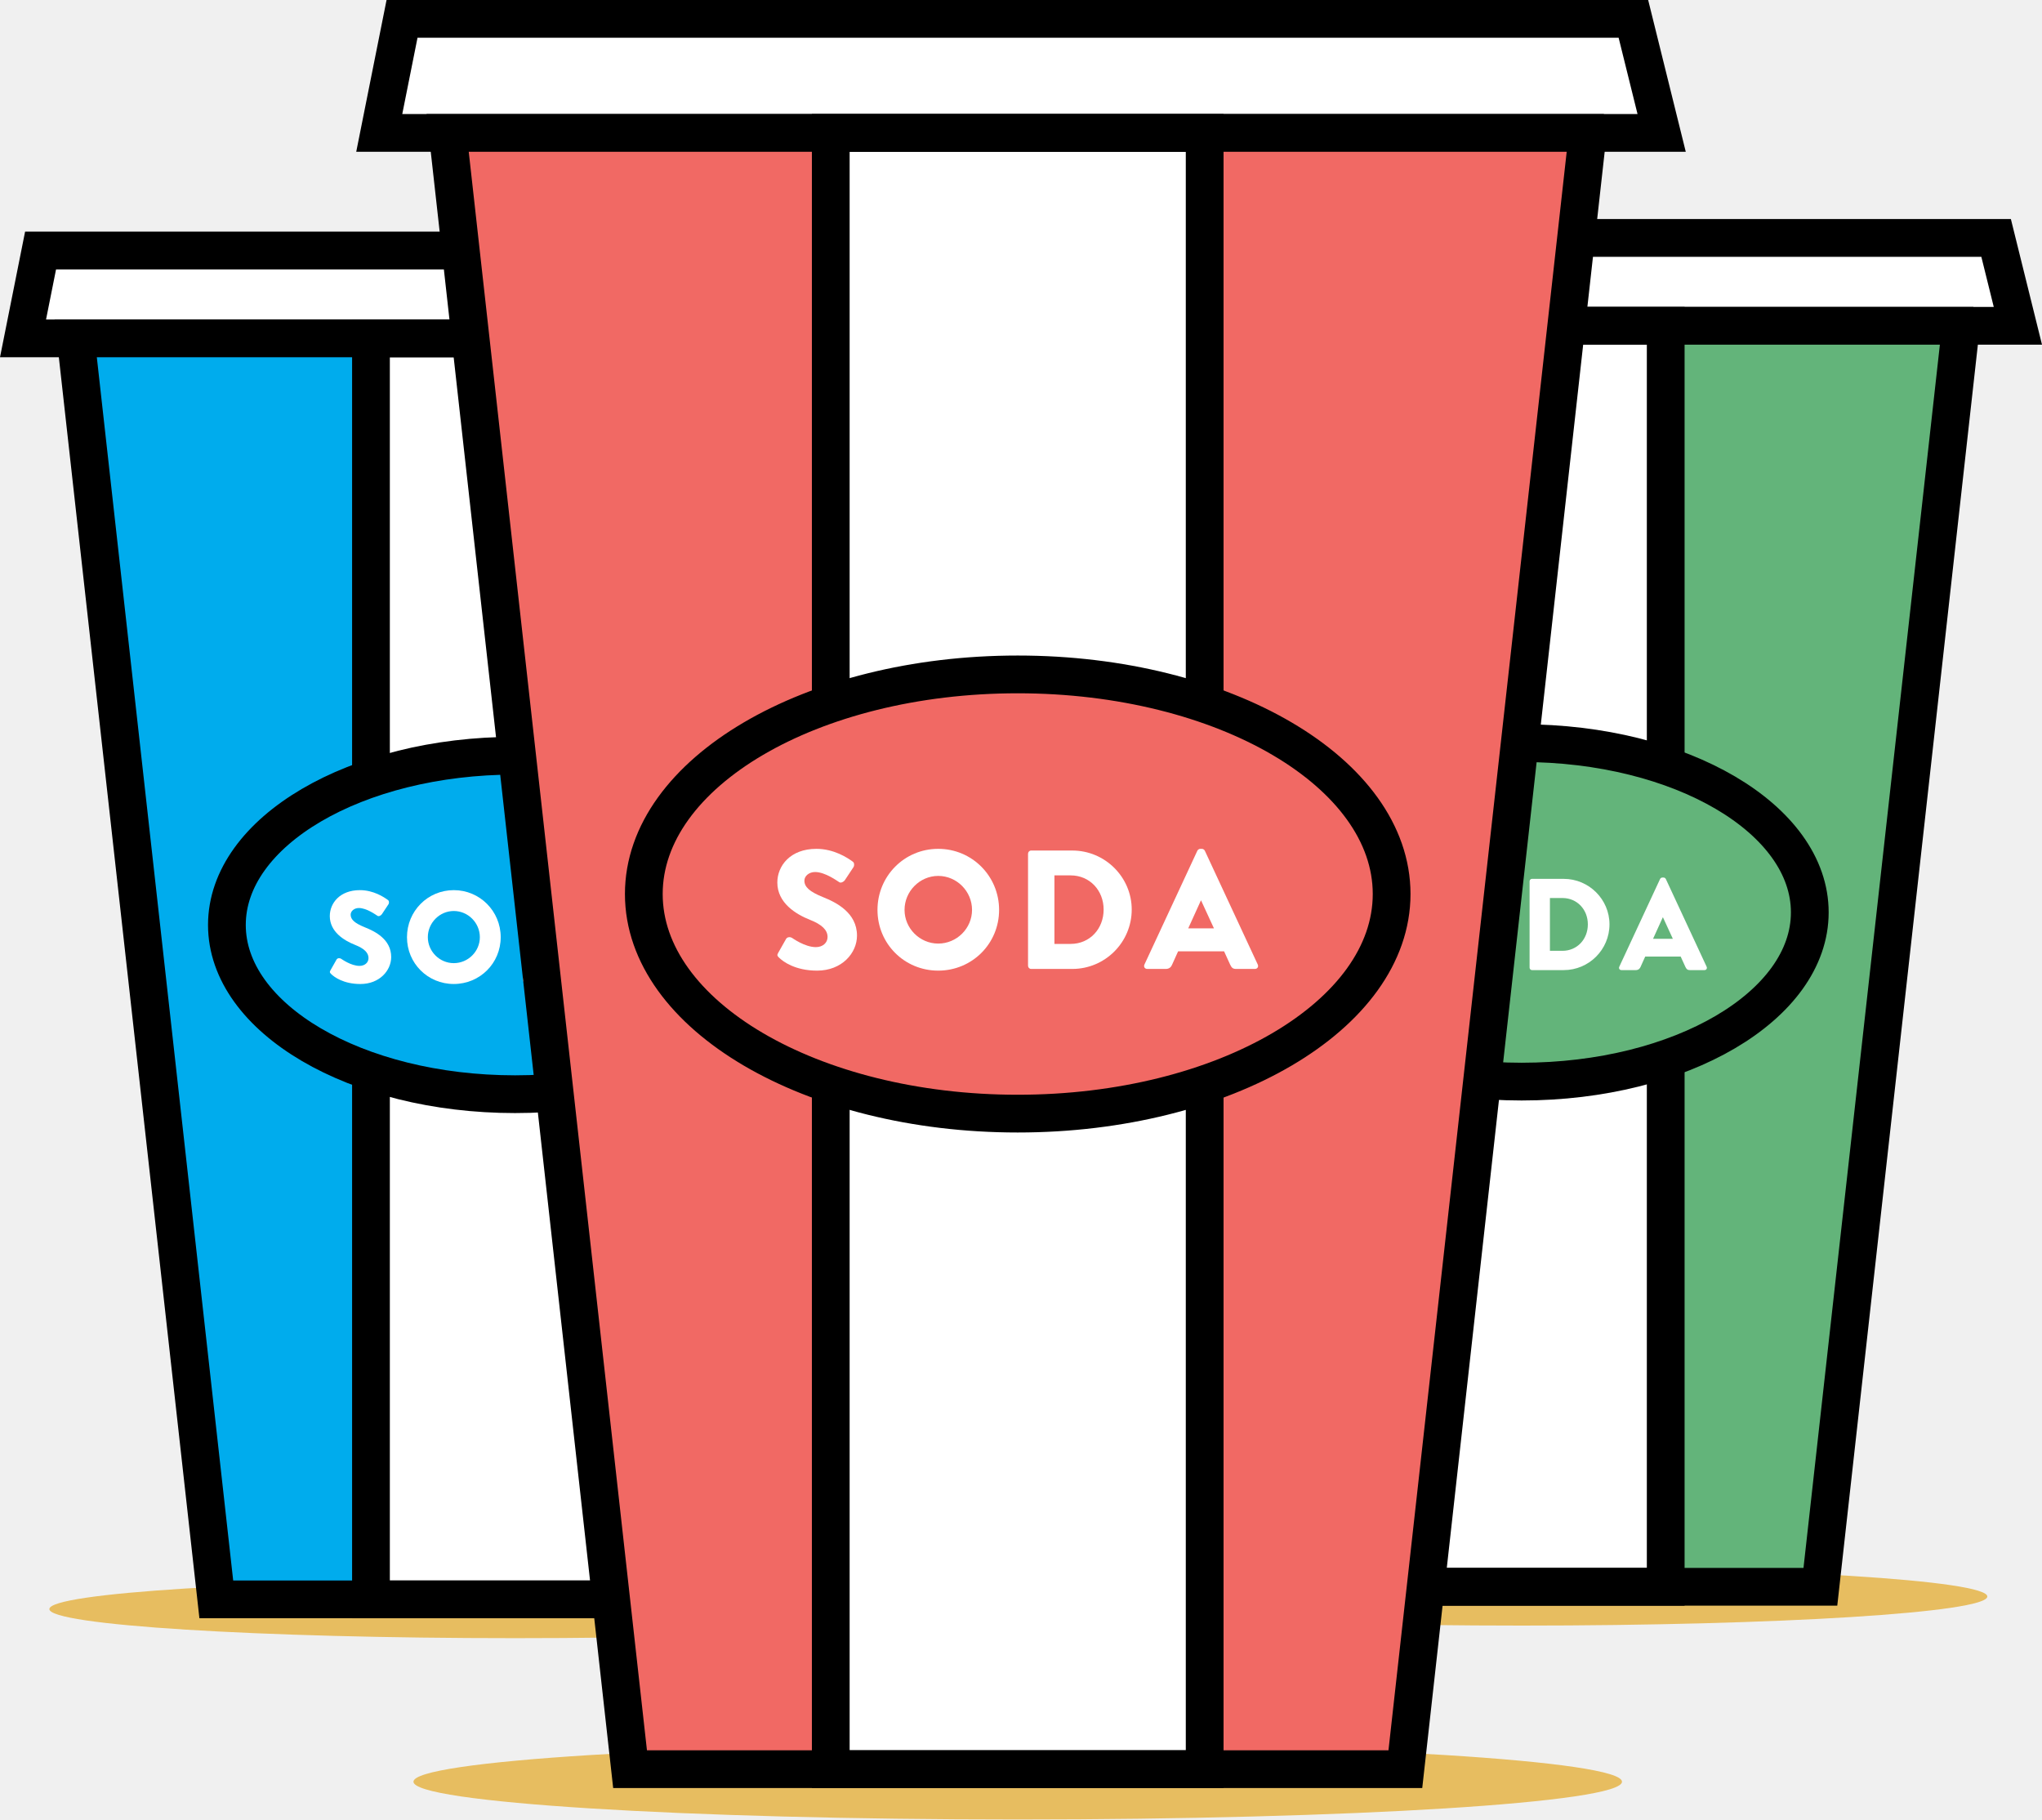
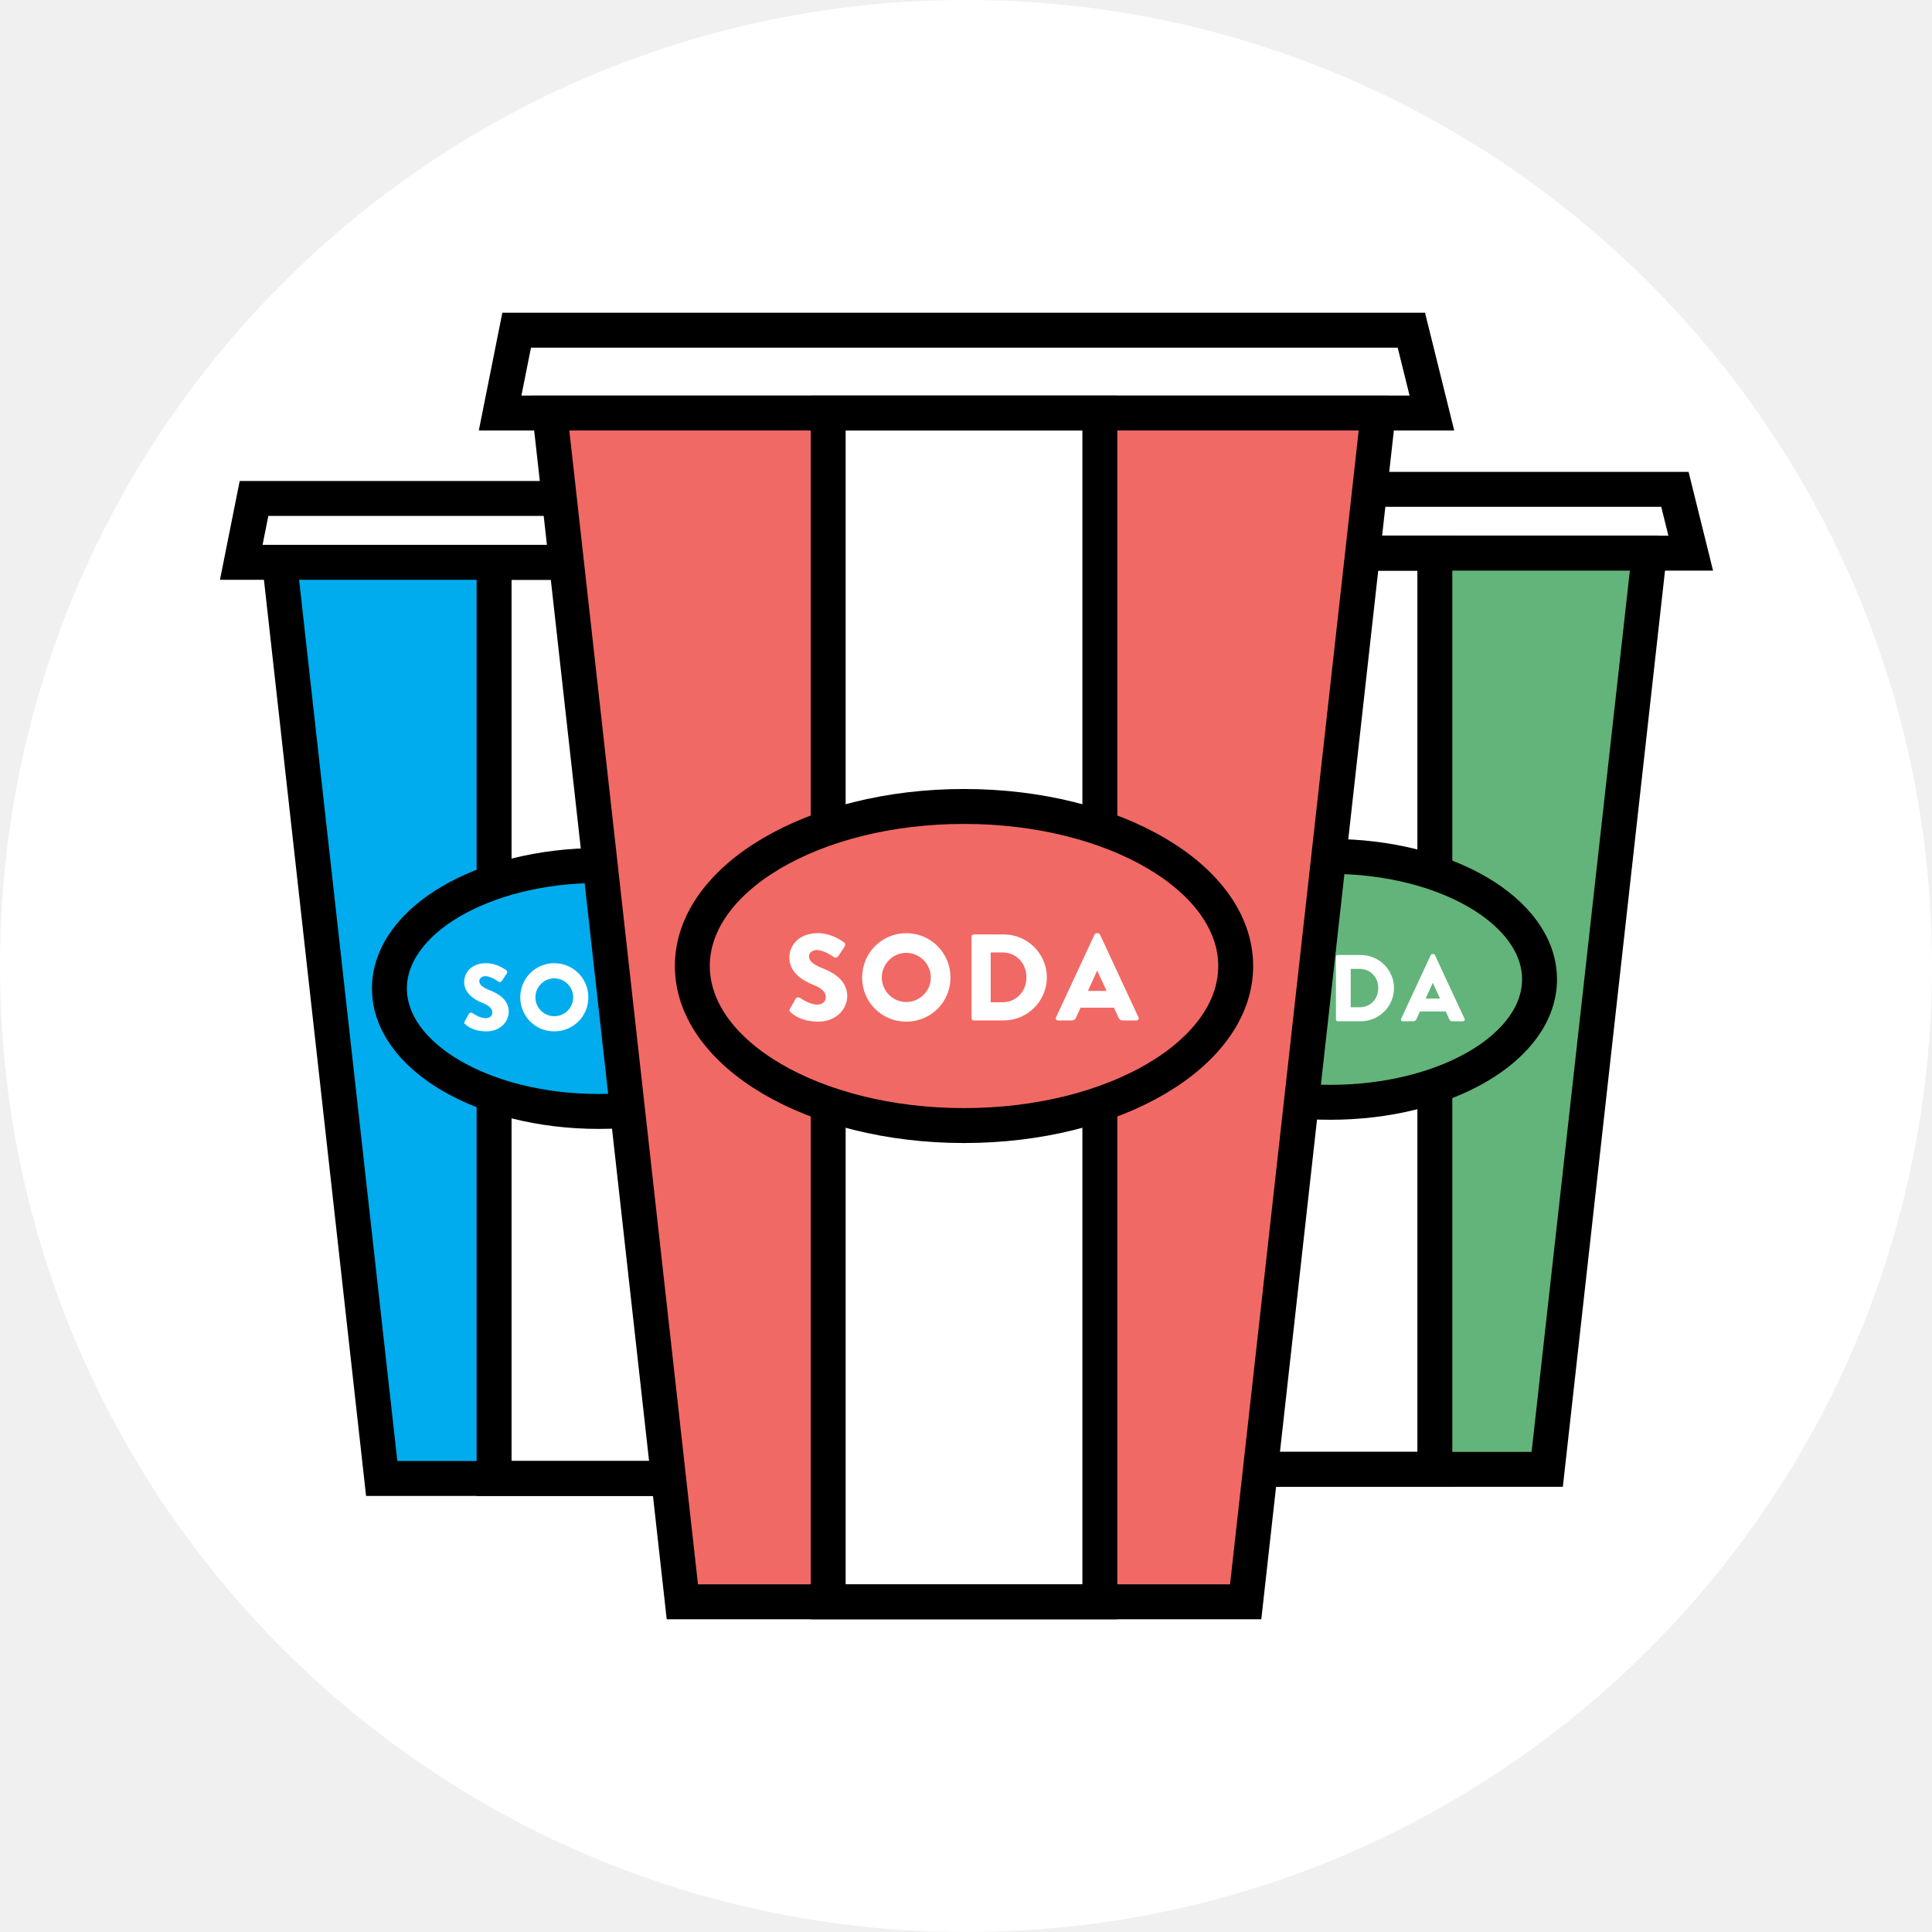
- <svg xmlns="http://www.w3.org/2000/svg" version="1.1" id="Layer_1" x="0px" y="0px" width="324.584px" height="289.186px" viewBox="0 0 324.584 289.186" enable-background="new 0 0 324.584 289.186" xml:space="preserve">
-   <ellipse fill="#E7BD60" cx="81.87" cy="255.745" rx="74.023" ry="4.624" />
-   <polygon fill="#FFFFFF" stroke="#000000" stroke-width="6" stroke-miterlimit="10" points="3.659,53.783 160.75,53.783   157.29,39.816 6.449,39.816 " />
-   <polygon fill="#00ACED" points="12.037,53.783 151.705,53.783 129.357,254.204 34.382,254.204 " />
-   <rect x="58.968" y="53.783" fill="#FFFFFF" stroke="#000000" stroke-width="6" stroke-miterlimit="10" width="45.804" height="200.421" />
-   <ellipse fill="#00ACED" stroke="#000000" stroke-width="6" stroke-miterlimit="10" cx="81.87" cy="147.011" rx="45.803" ry="26.899" />
+ <svg xmlns="http://www.w3.org/2000/svg" version="1.1" id="Layer_1" x="0px" y="0px" width="331.867px" height="331.867px" viewBox="0 0 331.867 331.867" enable-background="new 0 0 331.867 331.867" xml:space="preserve">
+   <circle fill="#FFFFFF" cx="165.934" cy="165.934" r="165.934" />
  <g>
-     <path fill="#FFFFFF" d="M52.527,154.221L53.5,152.5c0.166-0.27,0.56-0.227,0.705-0.125c0.083,0.043,1.575,1.142,2.941,1.142   c0.83,0,1.431-0.52,1.431-1.243c0-0.87-0.726-1.534-2.135-2.093c-1.782-0.704-4.019-2.094-4.019-4.58   c0-2.05,1.595-4.123,4.785-4.123c2.155,0,3.812,1.099,4.434,1.554c0.249,0.146,0.208,0.52,0.125,0.664l-1.057,1.595   c-0.146,0.228-0.518,0.414-0.704,0.27c-0.187-0.104-1.699-1.243-2.963-1.243c-0.746,0-1.306,0.497-1.306,1.057   c0,0.767,0.621,1.348,2.258,2.01c1.616,0.643,4.186,1.907,4.186,4.725c0,2.133-1.844,4.288-4.89,4.288   c-2.693,0-4.186-1.118-4.662-1.596C52.424,154.593,52.361,154.51,52.527,154.221z" />
-     <path fill="#FFFFFF" d="M72.13,141.478c4.144,0,7.459,3.336,7.459,7.479s-3.315,7.438-7.459,7.438   c-4.145,0-7.439-3.295-7.439-7.438S67.986,141.478,72.13,141.478z M72.13,153.081c2.278,0,4.144-1.864,4.144-4.124   c0-2.278-1.865-4.163-4.144-4.163c-2.259,0-4.124,1.885-4.124,4.163C68.006,151.217,69.872,153.081,72.13,153.081z" />
-     <path fill="#FFFFFF" d="M83.133,142.078c0-0.206,0.166-0.393,0.373-0.393h5.057c3.998,0,7.271,3.253,7.271,7.23   c0,4.02-3.273,7.272-7.271,7.272h-5.057c-0.207,0-0.373-0.188-0.373-0.394V142.078z M88.355,153.122c2.342,0,4.04-1.844,4.04-4.206   c0-2.342-1.698-4.186-4.04-4.186h-1.988v8.392H88.355z" />
-     <path fill="#FFFFFF" d="M97.392,155.649l6.484-13.944c0.063-0.123,0.208-0.228,0.353-0.228h0.208c0.145,0,0.29,0.104,0.352,0.228   l6.486,13.944c0.123,0.27-0.043,0.539-0.353,0.539h-2.3c-0.373,0-0.539-0.124-0.726-0.519l-0.747-1.636h-5.635l-0.747,1.657   c-0.102,0.248-0.331,0.497-0.745,0.497h-2.278C97.433,156.188,97.267,155.919,97.392,155.649z M105.907,151.217l-1.574-3.419   h-0.021l-1.554,3.419H105.907z" />
-   </g>
-   <polyline fill="none" stroke="#000000" stroke-width="6" stroke-miterlimit="10" points="153.679,53.783 12.037,53.783   34.382,254.204 129.357,254.204 151.705,53.783 " />
-   <ellipse fill="#E7BD60" cx="241.87" cy="253.745" rx="74.023" ry="4.624" />
-   <polygon fill="#FFFFFF" stroke="#000000" stroke-width="6" stroke-miterlimit="10" points="163.659,51.783 320.75,51.783   317.29,37.816 166.449,37.816 " />
-   <polygon fill="#63B47A" points="172.037,51.783 311.705,51.783 289.357,252.204 194.382,252.204 " />
-   <rect x="218.968" y="51.783" fill="#FFFFFF" stroke="#000000" stroke-width="6" stroke-miterlimit="10" width="45.804" height="200.421" />
-   <ellipse fill="#63B47A" stroke="#000000" stroke-width="6" stroke-miterlimit="10" cx="241.87" cy="145.011" rx="45.803" ry="26.899" />
-   <g>
-     <path fill="#FFFFFF" d="M212.527,152.221l0.974-1.721c0.166-0.27,0.56-0.227,0.705-0.125c0.083,0.043,1.575,1.142,2.941,1.142   c0.83,0,1.431-0.52,1.431-1.243c0-0.87-0.726-1.534-2.135-2.093c-1.782-0.704-4.019-2.094-4.019-4.58   c0-2.05,1.595-4.123,4.785-4.123c2.155,0,3.812,1.099,4.434,1.554c0.249,0.146,0.208,0.52,0.125,0.664l-1.057,1.595   c-0.146,0.228-0.518,0.414-0.704,0.27c-0.187-0.104-1.699-1.243-2.963-1.243c-0.746,0-1.306,0.497-1.306,1.057   c0,0.767,0.621,1.348,2.258,2.01c1.616,0.643,4.186,1.907,4.186,4.725c0,2.133-1.844,4.288-4.89,4.288   c-2.693,0-4.186-1.118-4.662-1.596C212.424,152.593,212.361,152.51,212.527,152.221z" />
-     <path fill="#FFFFFF" d="M232.13,139.478c4.144,0,7.459,3.336,7.459,7.479s-3.315,7.438-7.459,7.438   c-4.145,0-7.439-3.295-7.439-7.438S227.986,139.478,232.13,139.478z M232.13,151.081c2.278,0,4.144-1.864,4.144-4.124   c0-2.278-1.865-4.163-4.144-4.163c-2.259,0-4.124,1.885-4.124,4.163C228.006,149.217,229.872,151.081,232.13,151.081z" />
-     <path fill="#FFFFFF" d="M243.133,140.078c0-0.206,0.166-0.393,0.373-0.393h5.057c3.998,0,7.271,3.253,7.271,7.23   c0,4.02-3.273,7.272-7.271,7.272h-5.057c-0.207,0-0.373-0.188-0.373-0.394V140.078z M248.355,151.122   c2.342,0,4.04-1.844,4.04-4.206c0-2.342-1.698-4.186-4.04-4.186h-1.988v8.392H248.355z" />
-     <path fill="#FFFFFF" d="M257.392,153.649l6.484-13.944c0.063-0.123,0.208-0.228,0.353-0.228h0.208c0.145,0,0.29,0.104,0.352,0.228   l6.486,13.944c0.123,0.27-0.043,0.539-0.353,0.539h-2.3c-0.373,0-0.539-0.124-0.726-0.519l-0.747-1.636h-5.635l-0.747,1.657   c-0.102,0.248-0.331,0.497-0.745,0.497h-2.278C257.433,154.188,257.267,153.919,257.392,153.649z M265.907,149.217l-1.574-3.419   h-0.021l-1.554,3.419H265.907z" />
-   </g>
-   <polyline fill="none" stroke="#000000" stroke-width="6" stroke-miterlimit="10" points="313.679,51.783 172.037,51.783   194.382,252.204 289.357,252.204 311.705,51.783 " />
-   <g>
-     <ellipse fill="#E7BD60" cx="161.771" cy="283.186" rx="96.051" ry="6" />
-     <polygon fill="#FFFFFF" stroke="#000000" stroke-width="6" stroke-miterlimit="10" points="60.284,21.123 264.125,21.123    259.634,3 63.905,3  " />
-     <polygon fill="#F16964" points="71.155,21.123 252.386,21.123 223.388,281.186 100.151,281.186  " />
-     <rect x="132.053" y="21.123" fill="#FFFFFF" stroke="#000000" stroke-width="6" stroke-miterlimit="10" width="59.435" height="260.062" />
-     <ellipse fill="#F16964" stroke="#000000" stroke-width="6" stroke-miterlimit="10" cx="161.771" cy="142.094" rx="59.434" ry="34.904" />
+     <polygon fill="#FFFFFF" stroke="#000000" stroke-width="6" stroke-miterlimit="10" points="41.443,96.593 164.791,96.593    162.074,85.625 43.634,85.625  " />
+     <polygon fill="#00ACED" points="48.022,96.593 157.689,96.593 140.142,253.963 65.567,253.963  " />
+     <rect x="84.872" y="96.593" fill="#FFFFFF" stroke="#000000" stroke-width="6" stroke-miterlimit="10" width="35.965" height="157.37" />
+     <ellipse fill="#00ACED" stroke="#000000" stroke-width="6" stroke-miterlimit="10" cx="102.855" cy="169.795" rx="35.964" ry="21.122" />
    <g>
-       <path fill="#FFFFFF" d="M123.695,151.449l1.264-2.232c0.215-0.35,0.726-0.295,0.914-0.162c0.107,0.055,2.044,1.48,3.817,1.48    c1.076,0,1.855-0.674,1.855-1.613c0-1.129-0.941-1.99-2.77-2.715c-2.312-0.914-5.215-2.717-5.215-5.943    c0-2.66,2.069-5.35,6.21-5.35c2.796,0,4.947,1.426,5.753,2.016c0.323,0.189,0.27,0.674,0.162,0.861l-1.371,2.07    c-0.188,0.295-0.672,0.537-0.914,0.35c-0.242-0.135-2.205-1.613-3.845-1.613c-0.968,0-1.694,0.645-1.694,1.371    c0,0.994,0.807,1.748,2.931,2.607c2.097,0.834,5.431,2.475,5.431,6.131c0,2.768-2.393,5.564-6.345,5.564    c-3.495,0-5.431-1.451-6.05-2.07C123.562,151.932,123.479,151.824,123.695,151.449z" />
-       <path fill="#FFFFFF" d="M149.132,134.914c5.377,0,9.679,4.328,9.679,9.705s-4.302,9.652-9.679,9.652s-9.652-4.275-9.652-9.652    S143.755,134.914,149.132,134.914z M149.132,149.971c2.957,0,5.377-2.42,5.377-5.352c0-2.957-2.42-5.402-5.377-5.402    c-2.931,0-5.351,2.445-5.351,5.402C143.781,147.551,146.201,149.971,149.132,149.971z" />
-       <path fill="#FFFFFF" d="M163.41,135.693c0-0.268,0.215-0.51,0.484-0.51h6.561c5.188,0,9.436,4.221,9.436,9.383    c0,5.215-4.248,9.436-9.436,9.436h-6.561c-0.27,0-0.484-0.242-0.484-0.51V135.693z M170.185,150.023    c3.039,0,5.242-2.393,5.242-5.457c0-3.039-2.203-5.432-5.242-5.432h-2.58v10.889H170.185z" />
-       <path fill="#FFFFFF" d="M181.912,153.303l8.414-18.094c0.082-0.16,0.27-0.295,0.457-0.295h0.27c0.188,0,0.377,0.135,0.457,0.295    l8.416,18.094c0.16,0.35-0.055,0.699-0.457,0.699h-2.984c-0.484,0-0.699-0.16-0.941-0.672l-0.969-2.123h-7.312l-0.969,2.15    c-0.133,0.322-0.43,0.645-0.967,0.645h-2.957C181.964,154.002,181.75,153.652,181.912,153.303z M192.96,147.551l-2.043-4.436    h-0.027l-2.016,4.436H192.96z" />
+       <path fill="#FFFFFF" d="M79.814,175.457l0.764-1.352c0.13-0.213,0.44-0.179,0.554-0.098c0.065,0.033,1.236,0.896,2.309,0.896    c0.652,0,1.124-0.408,1.124-0.976c0-0.684-0.57-1.204-1.677-1.644c-1.399-0.553-3.156-1.644-3.156-3.596    c0-1.61,1.252-3.238,3.757-3.238c1.692,0,2.993,0.864,3.481,1.222c0.196,0.113,0.164,0.407,0.098,0.521l-0.83,1.253    c-0.114,0.179-0.407,0.325-0.553,0.211c-0.147-0.081-1.334-0.976-2.327-0.976c-0.585,0-1.025,0.39-1.025,0.83    c0,0.603,0.488,1.059,1.773,1.578c1.269,0.505,3.287,1.498,3.287,3.71c0,1.675-1.448,3.366-3.84,3.366    c-2.114,0-3.287-0.877-3.661-1.253C79.733,175.748,79.684,175.684,79.814,175.457z" />
+       <path fill="#FFFFFF" d="M95.207,165.45c3.254,0,5.856,2.62,5.856,5.873s-2.603,5.84-5.856,5.84c-3.255,0-5.841-2.587-5.841-5.84    S91.953,165.45,95.207,165.45z M95.207,174.561c1.789,0,3.254-1.463,3.254-3.237c0-1.789-1.464-3.269-3.254-3.269    c-1.774,0-3.238,1.479-3.238,3.269C91.969,173.098,93.434,174.561,95.207,174.561z" />
+       <path fill="#FFFFFF" d="M103.846,165.922c0-0.161,0.13-0.309,0.293-0.309h3.971c3.139,0,5.709,2.554,5.709,5.678    c0,3.155-2.57,5.708-5.709,5.708h-3.971c-0.163,0-0.293-0.146-0.293-0.308V165.922z M107.947,174.593    c1.839,0,3.172-1.447,3.172-3.302c0-1.839-1.333-3.287-3.172-3.287h-1.561v6.589H107.947z" />
+       <path fill="#FFFFFF" d="M115.043,176.578l5.091-10.949c0.05-0.097,0.164-0.179,0.277-0.179h0.163c0.114,0,0.228,0.082,0.276,0.179    l5.093,10.949c0.097,0.211-0.034,0.423-0.277,0.423h-1.806c-0.293,0-0.423-0.099-0.57-0.408l-0.587-1.283h-4.424l-0.586,1.3    c-0.08,0.195-0.26,0.39-0.585,0.39h-1.789C115.075,177.001,114.944,176.789,115.043,176.578z M121.729,173.098l-1.236-2.685    h-0.017l-1.22,2.685H121.729z" />
    </g>
-     <polyline fill="none" stroke="#000000" stroke-width="6" stroke-miterlimit="10" points="254.949,21.123 71.155,21.123    100.151,281.186 223.388,281.186 252.386,21.123  " />
+     <polyline fill="none" stroke="#000000" stroke-width="6" stroke-miterlimit="10" points="159.239,96.593 48.022,96.593    65.567,253.963 140.142,253.963 157.689,96.593  " />
+     <polygon fill="#FFFFFF" stroke="#000000" stroke-width="6" stroke-miterlimit="10" points="167.076,95.022 290.424,95.022    287.706,84.055 169.266,84.055  " />
+     <polygon fill="#63B47A" points="173.653,95.022 283.321,95.022 265.772,252.393 191.198,252.393  " />
+     <rect x="210.504" y="95.022" fill="#FFFFFF" stroke="#000000" stroke-width="6" stroke-miterlimit="10" width="35.966" height="157.37" />
+     <ellipse fill="#63B47A" stroke="#000000" stroke-width="6" stroke-miterlimit="10" cx="228.486" cy="168.225" rx="35.965" ry="21.122" />
+     <g>
+       <path fill="#FFFFFF" d="M205.446,173.886l0.765-1.351c0.131-0.213,0.44-0.179,0.554-0.099c0.066,0.034,1.236,0.896,2.31,0.896    c0.651,0,1.124-0.407,1.124-0.976c0-0.684-0.57-1.204-1.678-1.644c-1.398-0.553-3.154-1.644-3.154-3.597    c0-1.609,1.251-3.237,3.757-3.237c1.692,0,2.992,0.864,3.481,1.221c0.195,0.114,0.163,0.408,0.099,0.521l-0.83,1.253    c-0.115,0.178-0.408,0.324-0.554,0.211c-0.147-0.081-1.334-0.976-2.326-0.976c-0.586,0-1.026,0.39-1.026,0.83    c0,0.603,0.488,1.059,1.774,1.578c1.269,0.505,3.287,1.498,3.287,3.71c0,1.676-1.448,3.366-3.841,3.366    c-2.114,0-3.286-0.877-3.66-1.253C205.366,174.178,205.315,174.113,205.446,173.886z" />
+       <path fill="#FFFFFF" d="M220.839,163.88c3.254,0,5.856,2.62,5.856,5.873s-2.603,5.84-5.856,5.84c-3.255,0-5.842-2.587-5.842-5.84    S217.584,163.88,220.839,163.88z M220.839,172.991c1.789,0,3.254-1.464,3.254-3.238c0-1.789-1.465-3.269-3.254-3.269    c-1.773,0-3.237,1.479-3.237,3.269C217.602,171.527,219.065,172.991,220.839,172.991z" />
+       <path fill="#FFFFFF" d="M229.479,164.352c0-0.161,0.131-0.309,0.293-0.309h3.971c3.14,0,5.71,2.554,5.71,5.677    c0,3.156-2.57,5.709-5.71,5.709h-3.971c-0.162,0-0.293-0.147-0.293-0.308V164.352z M233.578,173.023    c1.839,0,3.173-1.448,3.173-3.303c0-1.839-1.334-3.287-3.173-3.287h-1.56v6.59H233.578z" />
+       <path fill="#FFFFFF" d="M240.674,175.007l5.092-10.948c0.049-0.097,0.164-0.179,0.277-0.179h0.163    c0.114,0,0.229,0.082,0.277,0.179l5.092,10.948c0.097,0.212-0.034,0.424-0.276,0.424h-1.807c-0.293,0-0.423-0.099-0.57-0.408    l-0.586-1.283h-4.425l-0.587,1.3c-0.08,0.195-0.26,0.39-0.584,0.39h-1.789C240.706,175.431,240.576,175.219,240.674,175.007z     M247.36,171.527l-1.236-2.685h-0.017l-1.219,2.685H247.36z" />
+     </g>
+     <polyline fill="none" stroke="#000000" stroke-width="6" stroke-miterlimit="10" points="284.871,95.022 173.653,95.022    191.198,252.393 265.772,252.393 283.321,95.022  " />
+     <polygon fill="#FFFFFF" stroke="#000000" stroke-width="6" stroke-miterlimit="10" points="85.906,70.948 245.962,70.948    242.435,56.718 88.749,56.718  " />
+     <polygon fill="#F16964" points="94.441,70.948 236.743,70.948 213.975,275.149 117.209,275.149  " />
+     <rect x="142.259" y="70.948" fill="#FFFFFF" stroke="#000000" stroke-width="6" stroke-miterlimit="10" width="46.667" height="204.199" />
+     <ellipse fill="#F16964" stroke="#000000" stroke-width="6" stroke-miterlimit="10" cx="165.593" cy="165.935" rx="46.668" ry="27.407" />
+     <g>
+       <path fill="#FFFFFF" d="M135.695,173.28l0.993-1.753c0.169-0.274,0.57-0.231,0.718-0.127c0.084,0.043,1.604,1.162,2.997,1.162    c0.845,0,1.456-0.529,1.456-1.267c0-0.887-0.738-1.562-2.175-2.132c-1.815-0.718-4.095-2.133-4.095-4.667    c0-2.088,1.624-4.2,4.876-4.2c2.195,0,3.885,1.119,4.518,1.583c0.254,0.148,0.212,0.529,0.127,0.676l-1.076,1.625    c-0.148,0.232-0.528,0.422-0.718,0.275c-0.19-0.105-1.731-1.267-3.02-1.267c-0.76,0-1.33,0.507-1.33,1.076    c0,0.781,0.634,1.373,2.302,2.048c1.646,0.654,4.265,1.942,4.265,4.813c0,2.174-1.879,4.368-4.982,4.368    c-2.744,0-4.265-1.14-4.75-1.624C135.592,173.659,135.526,173.575,135.695,173.28z" />
+       <path fill="#FFFFFF" d="M155.669,160.297c4.222,0,7.6,3.398,7.6,7.62c0,4.223-3.378,7.578-7.6,7.578s-7.579-3.355-7.579-7.578    C148.09,163.695,151.447,160.297,155.669,160.297z M155.669,172.119c2.321,0,4.222-1.899,4.222-4.202    c0-2.321-1.9-4.241-4.222-4.241c-2.302,0-4.201,1.92-4.201,4.241C151.468,170.22,153.367,172.119,155.669,172.119z" />
+       <path fill="#FFFFFF" d="M166.88,160.908c0-0.21,0.169-0.4,0.38-0.4h5.151c4.075,0,7.41,3.314,7.41,7.367    c0,4.096-3.335,7.41-7.41,7.41h-5.151c-0.211,0-0.38-0.19-0.38-0.4V160.908z M172.2,172.16c2.386,0,4.116-1.879,4.116-4.285    c0-2.386-1.73-4.265-4.116-4.265h-2.026v8.55H172.2L172.2,172.16z" />
+       <path fill="#FFFFFF" d="M181.407,174.735l6.607-14.207c0.064-0.126,0.213-0.231,0.358-0.231h0.213    c0.147,0,0.296,0.105,0.358,0.231l6.608,14.207c0.126,0.275-0.043,0.55-0.359,0.55h-2.343c-0.381,0-0.549-0.126-0.739-0.528    l-0.761-1.667h-5.741l-0.761,1.688c-0.104,0.253-0.337,0.508-0.759,0.508h-2.322C181.449,175.285,181.28,175.009,181.407,174.735z     M190.082,170.22l-1.604-3.483h-0.021l-1.582,3.483H190.082z" />
+     </g>
+     <polyline fill="none" stroke="#000000" stroke-width="6" stroke-miterlimit="10" points="238.757,70.948 94.441,70.948    117.209,275.149 213.975,275.149 236.743,70.948  " />
  </g>
</svg>
